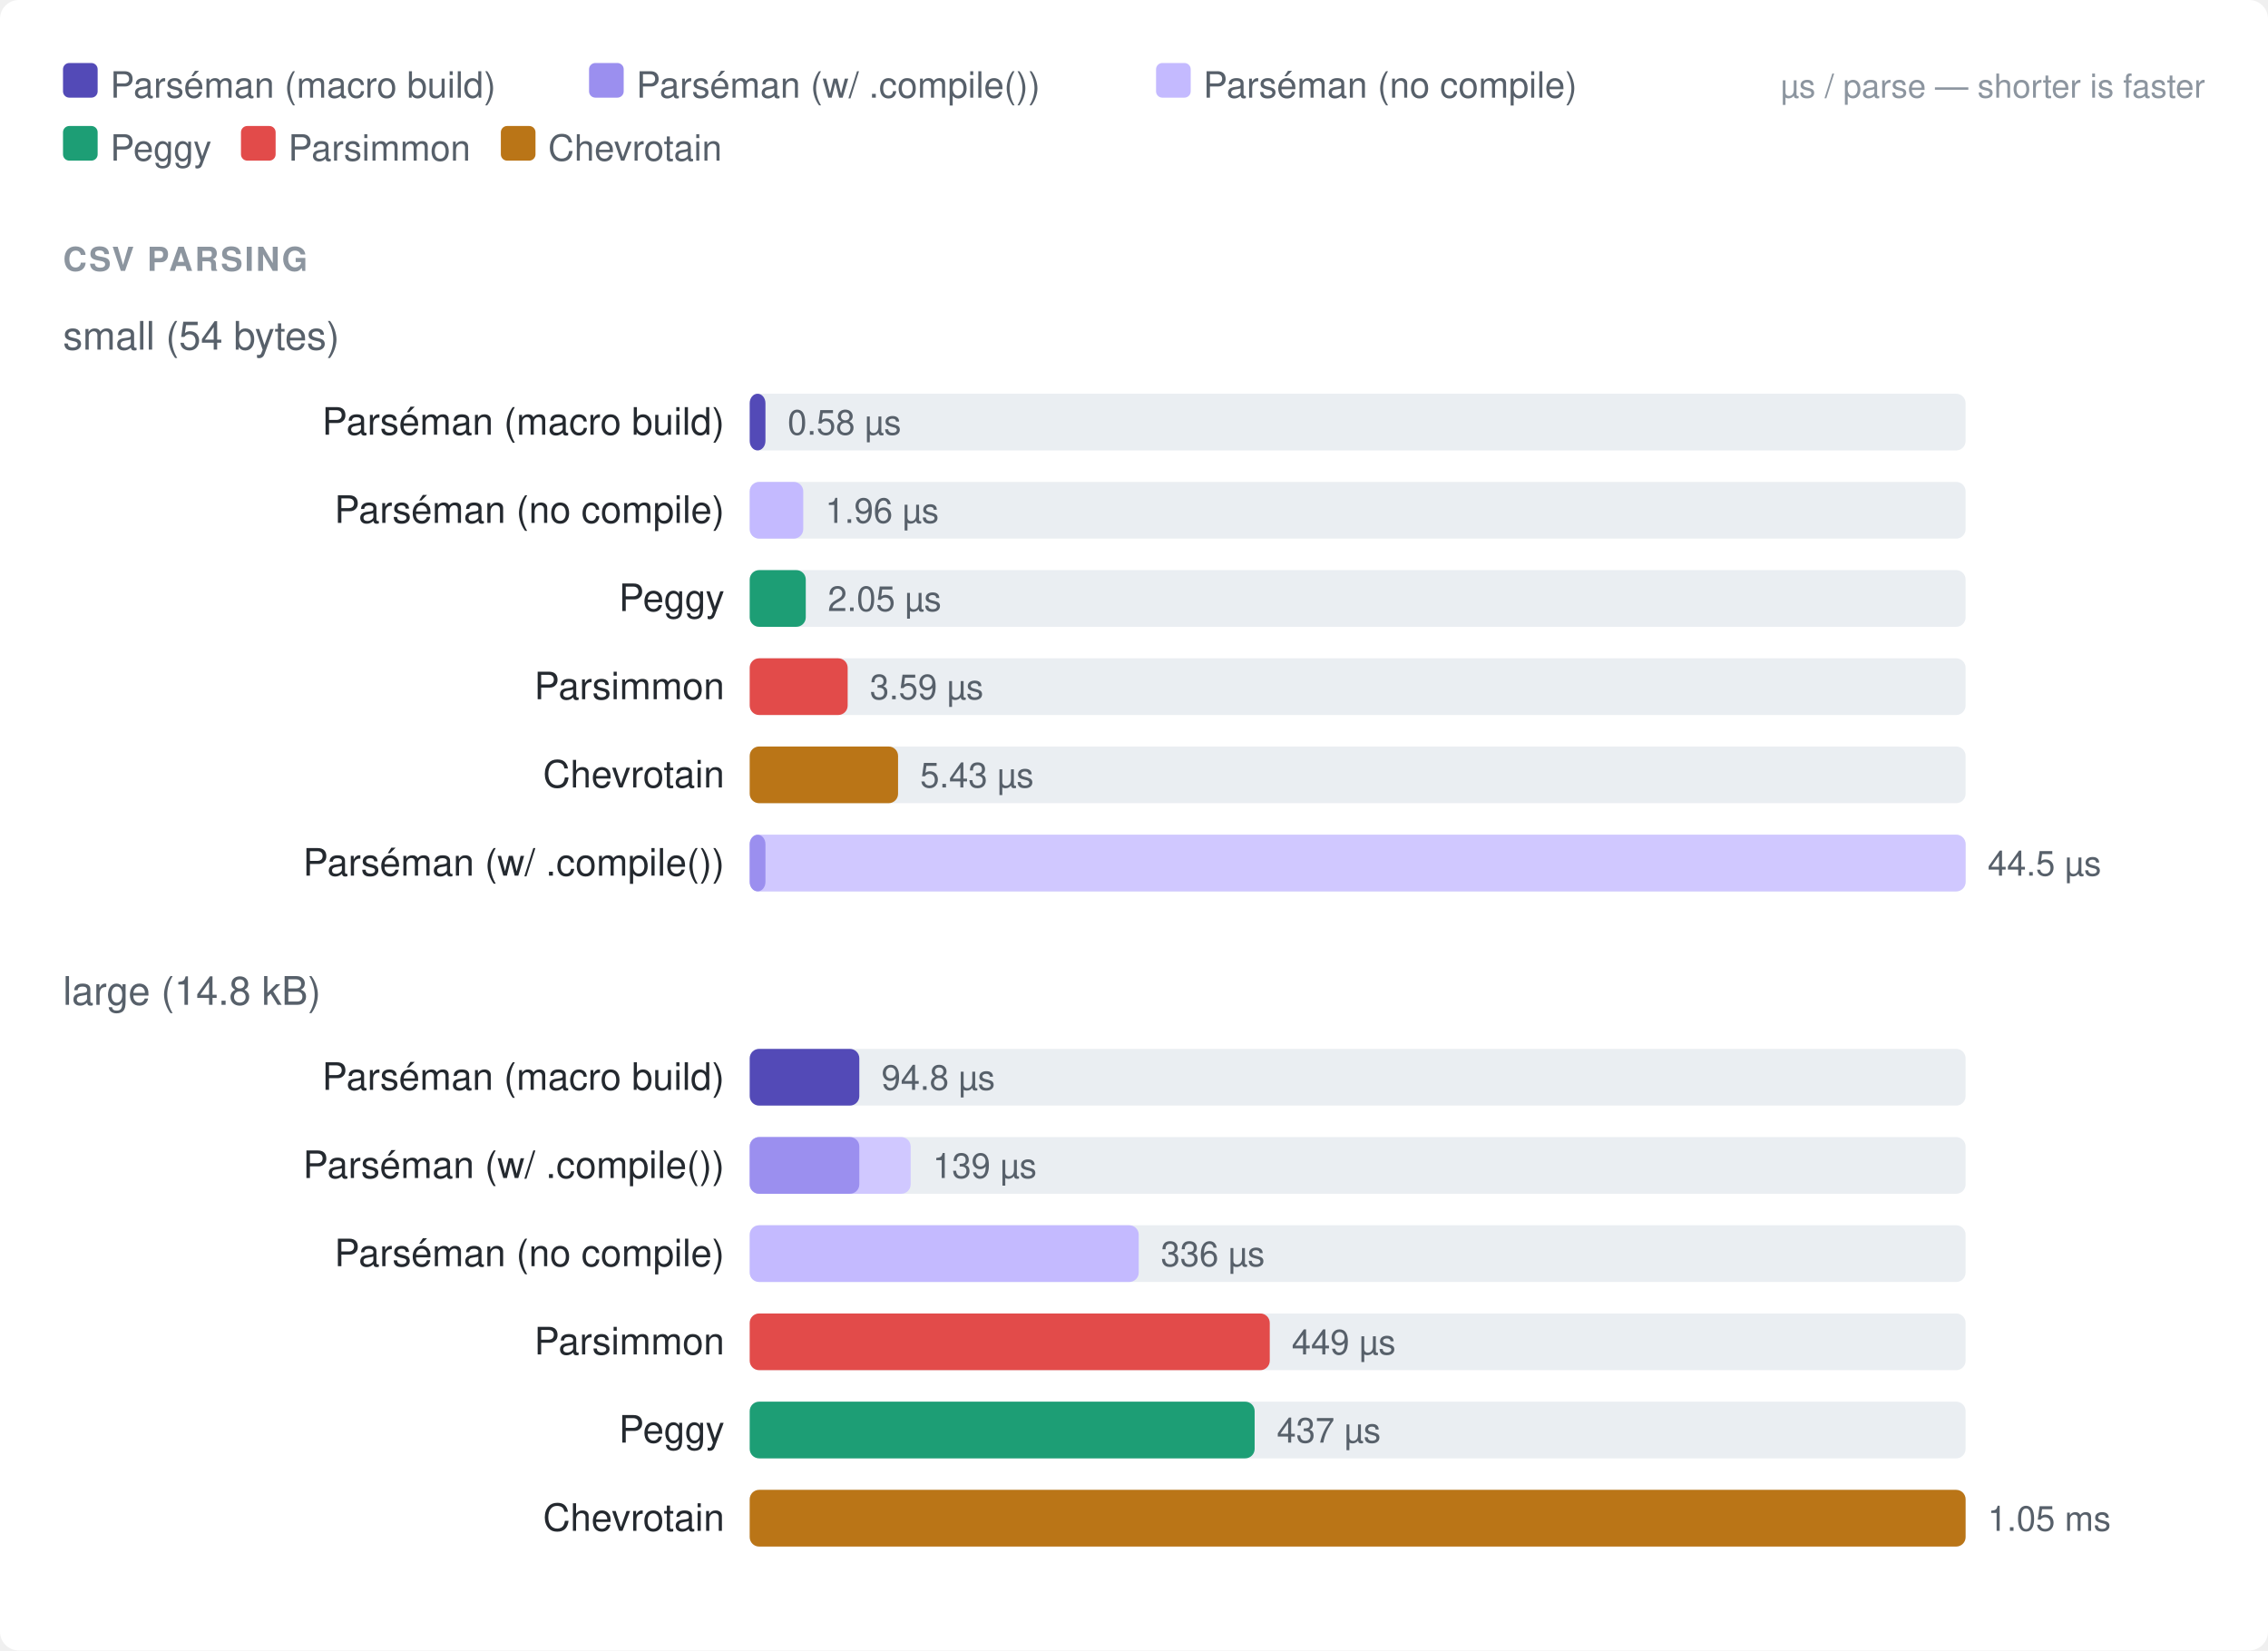
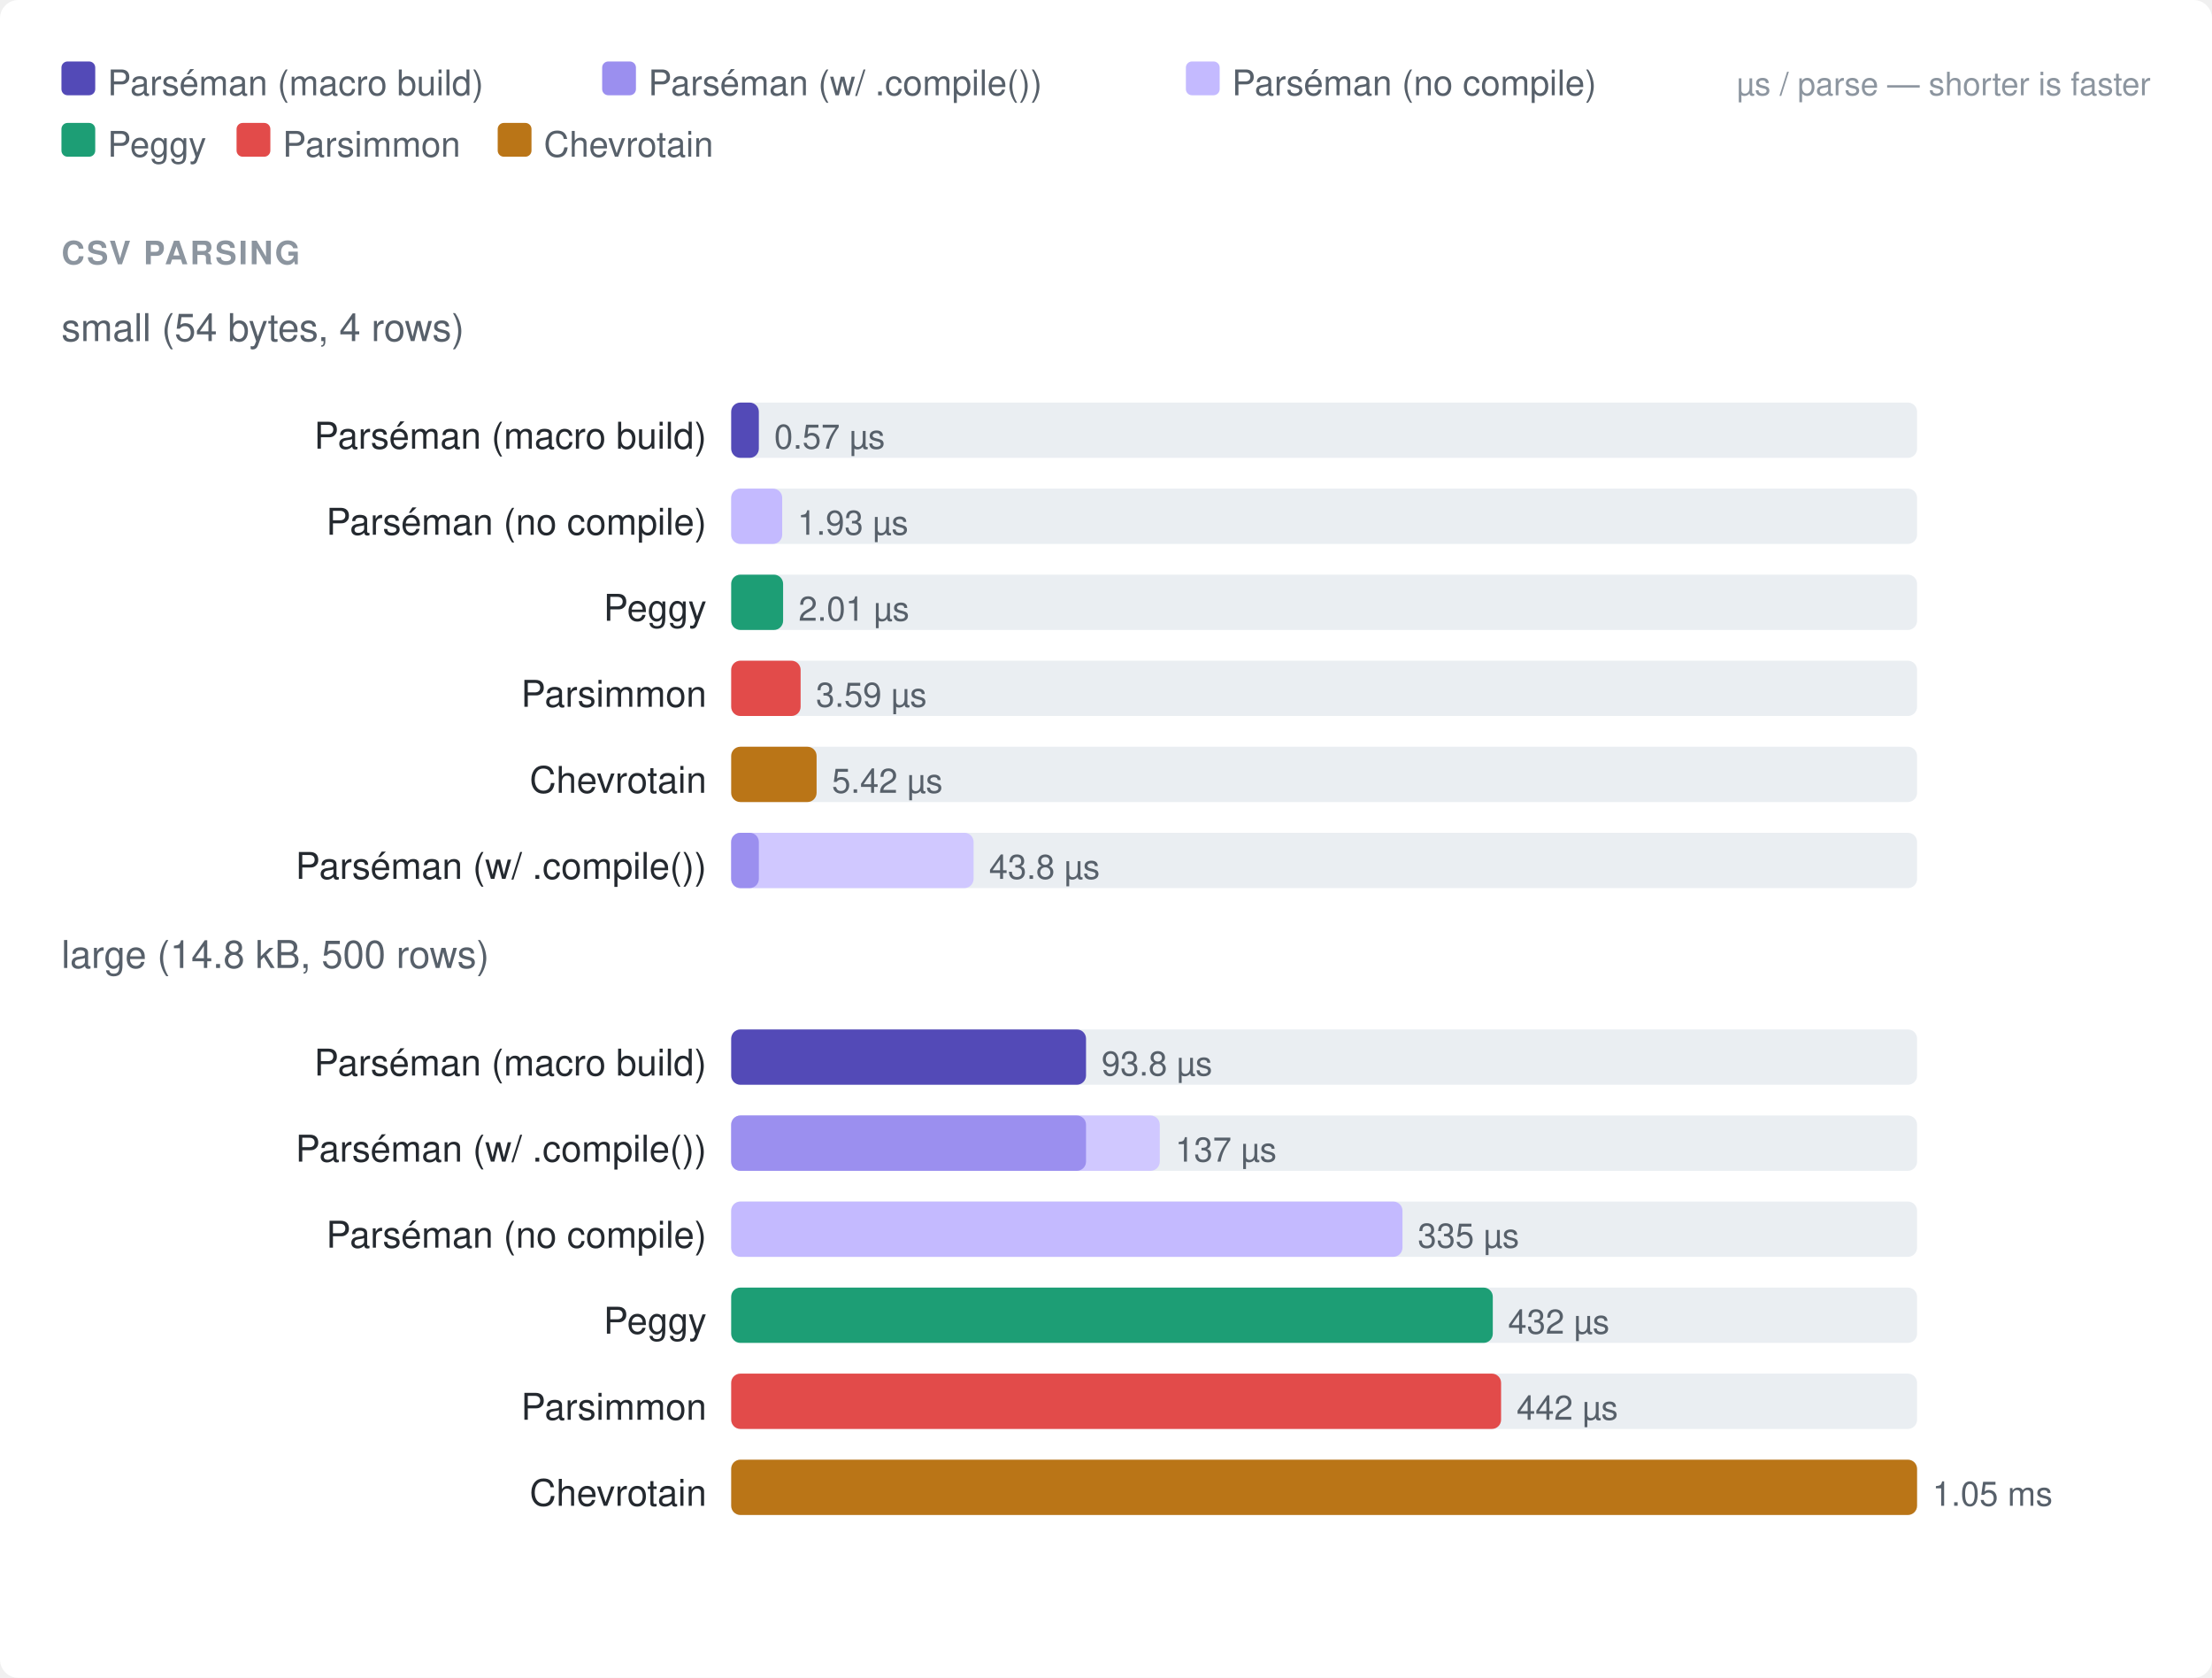
- <svg xmlns="http://www.w3.org/2000/svg" viewBox="0 0 720 524" width="720" height="524">
-   <rect width="720" height="524" fill="white" rx="6" />
+ <svg xmlns="http://www.w3.org/2000/svg" viewBox="0 0 720 546" width="720" height="546">
+   <rect width="720" height="546" fill="white" rx="6" />
  <rect x="20" y="20" width="11" height="11" rx="2" fill="#534AB7" />
  <text x="35" y="31" font-size="11.5" fill="#57606a" font-family="-apple-system,BlinkMacSystemFont,'Segoe UI',Helvetica,Arial,sans-serif">Parséman (macro build)</text>
-   <rect x="187" y="20" width="11" height="11" rx="2" fill="#9B8FEF" />
-   <text x="202" y="31" font-size="11.5" fill="#57606a" font-family="-apple-system,BlinkMacSystemFont,'Segoe UI',Helvetica,Arial,sans-serif">Parséman (w/ .compile())</text>
-   <rect x="367" y="20" width="11" height="11" rx="2" fill="#C4BAFF" />
-   <text x="382" y="31" font-size="11.5" fill="#57606a" font-family="-apple-system,BlinkMacSystemFont,'Segoe UI',Helvetica,Arial,sans-serif">Parséman (no compile)</text>
+   <rect x="196" y="20" width="11" height="11" rx="2" fill="#9B8FEF" />
+   <text x="211" y="31" font-size="11.5" fill="#57606a" font-family="-apple-system,BlinkMacSystemFont,'Segoe UI',Helvetica,Arial,sans-serif">Parséman (w/ .compile())</text>
+   <rect x="386" y="20" width="11" height="11" rx="2" fill="#C4BAFF" />
+   <text x="401" y="31" font-size="11.5" fill="#57606a" font-family="-apple-system,BlinkMacSystemFont,'Segoe UI',Helvetica,Arial,sans-serif">Parséman (no compile)</text>
  <rect x="20" y="40" width="11" height="11" rx="2" fill="#1D9E75" />
  <text x="35" y="51" font-size="11.5" fill="#57606a" font-family="-apple-system,BlinkMacSystemFont,'Segoe UI',Helvetica,Arial,sans-serif">Peggy</text>
-   <rect x="76.5" y="40" width="11" height="11" rx="2" fill="#E24B4A" />
-   <text x="91.5" y="51" font-size="11.5" fill="#57606a" font-family="-apple-system,BlinkMacSystemFont,'Segoe UI',Helvetica,Arial,sans-serif">Parsimmon</text>
-   <rect x="159" y="40" width="11" height="11" rx="2" fill="#BA7517" />
-   <text x="174" y="51" font-size="11.5" fill="#57606a" font-family="-apple-system,BlinkMacSystemFont,'Segoe UI',Helvetica,Arial,sans-serif">Chevrotain</text>
+   <rect x="77" y="40" width="11" height="11" rx="2" fill="#E24B4A" />
+   <text x="92" y="51" font-size="11.5" fill="#57606a" font-family="-apple-system,BlinkMacSystemFont,'Segoe UI',Helvetica,Arial,sans-serif">Parsimmon</text>
+   <rect x="162" y="40" width="11" height="11" rx="2" fill="#BA7517" />
+   <text x="177" y="51" font-size="11.5" fill="#57606a" font-family="-apple-system,BlinkMacSystemFont,'Segoe UI',Helvetica,Arial,sans-serif">Chevrotain</text>
  <text x="700" y="31" font-size="10.5" fill="#8c959f" text-anchor="end" font-family="-apple-system,BlinkMacSystemFont,'Segoe UI',Helvetica,Arial,sans-serif">µs / parse — shorter is faster</text>
  <text x="20" y="86" font-size="10.5" font-weight="600" fill="#8c959f" letter-spacing="0.06em" font-family="-apple-system,BlinkMacSystemFont,'Segoe UI',Helvetica,Arial,sans-serif">CSV PARSING</text>
-   <text x="20" y="111" font-size="12.5" fill="#57606a" font-family="-apple-system,BlinkMacSystemFont,'Segoe UI',Helvetica,Arial,sans-serif">small  (54 bytes)</text>
-   <text x="230" y="138" text-anchor="end" font-size="12" fill="#24292f" font-family="-apple-system,BlinkMacSystemFont,'Segoe UI',Helvetica,Arial,sans-serif">Parséman (macro build)</text>
-   <rect x="238" y="125" width="386" height="18" rx="3" fill="#eaeef2" />
-   <rect x="238" y="125" width="5.0" height="18" rx="3" fill="#534AB7" />
-   <text x="250.031" y="138" font-size="11" fill="#57606a" font-family="-apple-system,BlinkMacSystemFont,'Segoe UI',Helvetica,Arial,sans-serif">0.58 µs</text>
-   <text x="230" y="166" text-anchor="end" font-size="12" fill="#24292f" font-family="-apple-system,BlinkMacSystemFont,'Segoe UI',Helvetica,Arial,sans-serif">Parséman (no compile)</text>
-   <rect x="238" y="153" width="386" height="18" rx="3" fill="#eaeef2" />
-   <rect x="238" y="153" width="17.0" height="18" rx="3" fill="#C4BAFF" />
-   <text x="262.001" y="166" font-size="11" fill="#57606a" font-family="-apple-system,BlinkMacSystemFont,'Segoe UI',Helvetica,Arial,sans-serif">1.96 µs</text>
-   <text x="230" y="194" text-anchor="end" font-size="12" fill="#24292f" font-family="-apple-system,BlinkMacSystemFont,'Segoe UI',Helvetica,Arial,sans-serif">Peggy</text>
-   <rect x="238" y="181" width="386" height="18" rx="3" fill="#eaeef2" />
-   <rect x="238" y="181" width="17.8" height="18" rx="3" fill="#1D9E75" />
-   <text x="262.782" y="194" font-size="11" fill="#57606a" font-family="-apple-system,BlinkMacSystemFont,'Segoe UI',Helvetica,Arial,sans-serif">2.05 µs</text>
-   <text x="230" y="222" text-anchor="end" font-size="12" fill="#24292f" font-family="-apple-system,BlinkMacSystemFont,'Segoe UI',Helvetica,Arial,sans-serif">Parsimmon</text>
-   <rect x="238" y="209" width="386" height="18" rx="3" fill="#eaeef2" />
-   <rect x="238" y="209" width="31.1" height="18" rx="3" fill="#E24B4A" />
-   <text x="276.14" y="222" font-size="11" fill="#57606a" font-family="-apple-system,BlinkMacSystemFont,'Segoe UI',Helvetica,Arial,sans-serif">3.59 µs</text>
-   <text x="230" y="250" text-anchor="end" font-size="12" fill="#24292f" font-family="-apple-system,BlinkMacSystemFont,'Segoe UI',Helvetica,Arial,sans-serif">Chevrotain</text>
-   <rect x="238" y="237" width="386" height="18" rx="3" fill="#eaeef2" />
-   <rect x="238" y="237" width="47.1" height="18" rx="3" fill="#BA7517" />
-   <text x="292.101" y="250" font-size="11" fill="#57606a" font-family="-apple-system,BlinkMacSystemFont,'Segoe UI',Helvetica,Arial,sans-serif">5.43 µs</text>
-   <text x="230" y="278" text-anchor="end" font-size="12" fill="#24292f" font-family="-apple-system,BlinkMacSystemFont,'Segoe UI',Helvetica,Arial,sans-serif">Parséman (w/ .compile())</text>
-   <rect x="238" y="265" width="386" height="18" rx="3" fill="#eaeef2" />
-   <rect x="238" y="265" width="386.0" height="18" rx="3" fill="#D0C8FF" />
-   <rect x="238" y="265" width="5.0" height="18" rx="3" fill="#9B8FEF" />
-   <text x="631" y="278" font-size="11" fill="#57606a" font-family="-apple-system,BlinkMacSystemFont,'Segoe UI',Helvetica,Arial,sans-serif">44.5 µs</text>
-   <text x="20" y="319" font-size="12.5" fill="#57606a" font-family="-apple-system,BlinkMacSystemFont,'Segoe UI',Helvetica,Arial,sans-serif">large  (14.8 kB)</text>
-   <text x="230" y="346" text-anchor="end" font-size="12" fill="#24292f" font-family="-apple-system,BlinkMacSystemFont,'Segoe UI',Helvetica,Arial,sans-serif">Parséman (macro build)</text>
-   <rect x="238" y="333" width="386" height="18" rx="3" fill="#eaeef2" />
-   <rect x="238" y="333" width="34.8" height="18" rx="3" fill="#534AB7" />
-   <text x="279.821" y="346" font-size="11" fill="#57606a" font-family="-apple-system,BlinkMacSystemFont,'Segoe UI',Helvetica,Arial,sans-serif">94.8 µs</text>
-   <text x="230" y="374" text-anchor="end" font-size="12" fill="#24292f" font-family="-apple-system,BlinkMacSystemFont,'Segoe UI',Helvetica,Arial,sans-serif">Parséman (w/ .compile())</text>
-   <rect x="238" y="361" width="386" height="18" rx="3" fill="#eaeef2" />
-   <rect x="238" y="361" width="51.1" height="18" rx="3" fill="#D0C8FF" />
-   <rect x="238" y="361" width="34.8" height="18" rx="3" fill="#9B8FEF" />
-   <text x="296.104" y="374" font-size="11" fill="#57606a" font-family="-apple-system,BlinkMacSystemFont,'Segoe UI',Helvetica,Arial,sans-serif">139 µs</text>
-   <text x="230" y="402" text-anchor="end" font-size="12" fill="#24292f" font-family="-apple-system,BlinkMacSystemFont,'Segoe UI',Helvetica,Arial,sans-serif">Parséman (no compile)</text>
-   <rect x="238" y="389" width="386" height="18" rx="3" fill="#eaeef2" />
-   <rect x="238" y="389" width="123.5" height="18" rx="3" fill="#C4BAFF" />
-   <text x="368.51" y="402" font-size="11" fill="#57606a" font-family="-apple-system,BlinkMacSystemFont,'Segoe UI',Helvetica,Arial,sans-serif">336 µs</text>
-   <text x="230" y="430" text-anchor="end" font-size="12" fill="#24292f" font-family="-apple-system,BlinkMacSystemFont,'Segoe UI',Helvetica,Arial,sans-serif">Parsimmon</text>
-   <rect x="238" y="417" width="386" height="18" rx="3" fill="#eaeef2" />
-   <rect x="238" y="417" width="165.1" height="18" rx="3" fill="#E24B4A" />
-   <text x="410.068" y="430" font-size="11" fill="#57606a" font-family="-apple-system,BlinkMacSystemFont,'Segoe UI',Helvetica,Arial,sans-serif">449 µs</text>
-   <text x="230" y="458" text-anchor="end" font-size="12" fill="#24292f" font-family="-apple-system,BlinkMacSystemFont,'Segoe UI',Helvetica,Arial,sans-serif">Peggy</text>
-   <rect x="238" y="445" width="386" height="18" rx="3" fill="#eaeef2" />
-   <rect x="238" y="445" width="160.3" height="18" rx="3" fill="#1D9E75" />
-   <text x="405.337" y="458" font-size="11" fill="#57606a" font-family="-apple-system,BlinkMacSystemFont,'Segoe UI',Helvetica,Arial,sans-serif">437 µs</text>
-   <text x="230" y="486" text-anchor="end" font-size="12" fill="#24292f" font-family="-apple-system,BlinkMacSystemFont,'Segoe UI',Helvetica,Arial,sans-serif">Chevrotain</text>
-   <rect x="238" y="473" width="386" height="18" rx="3" fill="#eaeef2" />
-   <rect x="238" y="473" width="386.0" height="18" rx="3" fill="#BA7517" />
-   <text x="631" y="486" font-size="11" fill="#57606a" font-family="-apple-system,BlinkMacSystemFont,'Segoe UI',Helvetica,Arial,sans-serif">1.05 ms</text>
+   <text x="20" y="111" font-size="12.5" fill="#57606a" font-family="-apple-system,BlinkMacSystemFont,'Segoe UI',Helvetica,Arial,sans-serif">small  (54 bytes, 4 rows)</text>
+   <text x="230" y="146" text-anchor="end" font-size="12" fill="#24292f" font-family="-apple-system,BlinkMacSystemFont,'Segoe UI',Helvetica,Arial,sans-serif">Parséman (macro build)</text>
+   <rect x="238" y="131" width="386" height="18" rx="3" fill="#eaeef2" />
+   <rect x="238" y="131" width="9.0" height="18" rx="3" fill="#534AB7" />
+   <text x="251.994" y="146" font-size="11" fill="#57606a" font-family="-apple-system,BlinkMacSystemFont,'Segoe UI',Helvetica,Arial,sans-serif">0.57 µs</text>
+   <text x="230" y="174" text-anchor="end" font-size="12" fill="#24292f" font-family="-apple-system,BlinkMacSystemFont,'Segoe UI',Helvetica,Arial,sans-serif">Parséman (no compile)</text>
+   <rect x="238" y="159" width="386" height="18" rx="3" fill="#eaeef2" />
+   <rect x="238" y="159" width="16.6" height="18" rx="3" fill="#C4BAFF" />
+   <text x="259.591" y="174" font-size="11" fill="#57606a" font-family="-apple-system,BlinkMacSystemFont,'Segoe UI',Helvetica,Arial,sans-serif">1.93 µs</text>
+   <text x="230" y="202" text-anchor="end" font-size="12" fill="#24292f" font-family="-apple-system,BlinkMacSystemFont,'Segoe UI',Helvetica,Arial,sans-serif">Peggy</text>
+   <rect x="238" y="187" width="386" height="18" rx="3" fill="#eaeef2" />
+   <rect x="238" y="187" width="16.9" height="18" rx="3" fill="#1D9E75" />
+   <text x="259.915" y="202" font-size="11" fill="#57606a" font-family="-apple-system,BlinkMacSystemFont,'Segoe UI',Helvetica,Arial,sans-serif">2.01 µs</text>
+   <text x="230" y="230" text-anchor="end" font-size="12" fill="#24292f" font-family="-apple-system,BlinkMacSystemFont,'Segoe UI',Helvetica,Arial,sans-serif">Parsimmon</text>
+   <rect x="238" y="215" width="386" height="18" rx="3" fill="#eaeef2" />
+   <rect x="238" y="215" width="22.6" height="18" rx="3" fill="#E24B4A" />
+   <text x="265.591" y="230" font-size="11" fill="#57606a" font-family="-apple-system,BlinkMacSystemFont,'Segoe UI',Helvetica,Arial,sans-serif">3.59 µs</text>
+   <text x="230" y="258" text-anchor="end" font-size="12" fill="#24292f" font-family="-apple-system,BlinkMacSystemFont,'Segoe UI',Helvetica,Arial,sans-serif">Chevrotain</text>
+   <rect x="238" y="243" width="386" height="18" rx="3" fill="#eaeef2" />
+   <rect x="238" y="243" width="27.8" height="18" rx="3" fill="#BA7517" />
+   <text x="270.772" y="258" font-size="11" fill="#57606a" font-family="-apple-system,BlinkMacSystemFont,'Segoe UI',Helvetica,Arial,sans-serif">5.42 µs</text>
+   <text x="230" y="286" text-anchor="end" font-size="12" fill="#24292f" font-family="-apple-system,BlinkMacSystemFont,'Segoe UI',Helvetica,Arial,sans-serif">Parséman (w/ .compile())</text>
+   <rect x="238" y="271" width="386" height="18" rx="3" fill="#eaeef2" />
+   <rect x="238" y="271" width="78.9" height="18" rx="3" fill="#D0C8FF" />
+   <rect x="238" y="271" width="9.0" height="18" rx="3" fill="#9B8FEF" />
+   <text x="321.926" y="286" font-size="11" fill="#57606a" font-family="-apple-system,BlinkMacSystemFont,'Segoe UI',Helvetica,Arial,sans-serif">43.8 µs</text>
+   <text x="20" y="315" font-size="12.5" fill="#57606a" font-family="-apple-system,BlinkMacSystemFont,'Segoe UI',Helvetica,Arial,sans-serif">large  (14.8 kB, 500 rows)</text>
+   <text x="230" y="350" text-anchor="end" font-size="12" fill="#24292f" font-family="-apple-system,BlinkMacSystemFont,'Segoe UI',Helvetica,Arial,sans-serif">Parséman (macro build)</text>
+   <rect x="238" y="335" width="386" height="18" rx="3" fill="#eaeef2" />
+   <rect x="238" y="335" width="115.5" height="18" rx="3" fill="#534AB7" />
+   <text x="358.54" y="350" font-size="11" fill="#57606a" font-family="-apple-system,BlinkMacSystemFont,'Segoe UI',Helvetica,Arial,sans-serif">93.8 µs</text>
+   <text x="230" y="378" text-anchor="end" font-size="12" fill="#24292f" font-family="-apple-system,BlinkMacSystemFont,'Segoe UI',Helvetica,Arial,sans-serif">Parséman (w/ .compile())</text>
+   <rect x="238" y="363" width="386" height="18" rx="3" fill="#eaeef2" />
+   <rect x="238" y="363" width="139.5" height="18" rx="3" fill="#D0C8FF" />
+   <rect x="238" y="363" width="115.5" height="18" rx="3" fill="#9B8FEF" />
+   <text x="382.528" y="378" font-size="11" fill="#57606a" font-family="-apple-system,BlinkMacSystemFont,'Segoe UI',Helvetica,Arial,sans-serif">137 µs</text>
+   <text x="230" y="406" text-anchor="end" font-size="12" fill="#24292f" font-family="-apple-system,BlinkMacSystemFont,'Segoe UI',Helvetica,Arial,sans-serif">Parséman (no compile)</text>
+   <rect x="238" y="391" width="386" height="18" rx="3" fill="#eaeef2" />
+   <rect x="238" y="391" width="218.5" height="18" rx="3" fill="#C4BAFF" />
+   <text x="461.478" y="406" font-size="11" fill="#57606a" font-family="-apple-system,BlinkMacSystemFont,'Segoe UI',Helvetica,Arial,sans-serif">335 µs</text>
+   <text x="230" y="434" text-anchor="end" font-size="12" fill="#24292f" font-family="-apple-system,BlinkMacSystemFont,'Segoe UI',Helvetica,Arial,sans-serif">Peggy</text>
+   <rect x="238" y="419" width="386" height="18" rx="3" fill="#eaeef2" />
+   <rect x="238" y="419" width="247.9" height="18" rx="3" fill="#1D9E75" />
+   <text x="490.868" y="434" font-size="11" fill="#57606a" font-family="-apple-system,BlinkMacSystemFont,'Segoe UI',Helvetica,Arial,sans-serif">432 µs</text>
+   <text x="230" y="462" text-anchor="end" font-size="12" fill="#24292f" font-family="-apple-system,BlinkMacSystemFont,'Segoe UI',Helvetica,Arial,sans-serif">Parsimmon</text>
+   <rect x="238" y="447" width="386" height="18" rx="3" fill="#eaeef2" />
+   <rect x="238" y="447" width="250.6" height="18" rx="3" fill="#E24B4A" />
+   <text x="493.643" y="462" font-size="11" fill="#57606a" font-family="-apple-system,BlinkMacSystemFont,'Segoe UI',Helvetica,Arial,sans-serif">442 µs</text>
+   <text x="230" y="490" text-anchor="end" font-size="12" fill="#24292f" font-family="-apple-system,BlinkMacSystemFont,'Segoe UI',Helvetica,Arial,sans-serif">Chevrotain</text>
+   <rect x="238" y="475" width="386" height="18" rx="3" fill="#eaeef2" />
+   <rect x="238" y="475" width="386.0" height="18" rx="3" fill="#BA7517" />
+   <text x="629" y="490" font-size="11" fill="#57606a" font-family="-apple-system,BlinkMacSystemFont,'Segoe UI',Helvetica,Arial,sans-serif">1.05 ms</text>
</svg>
